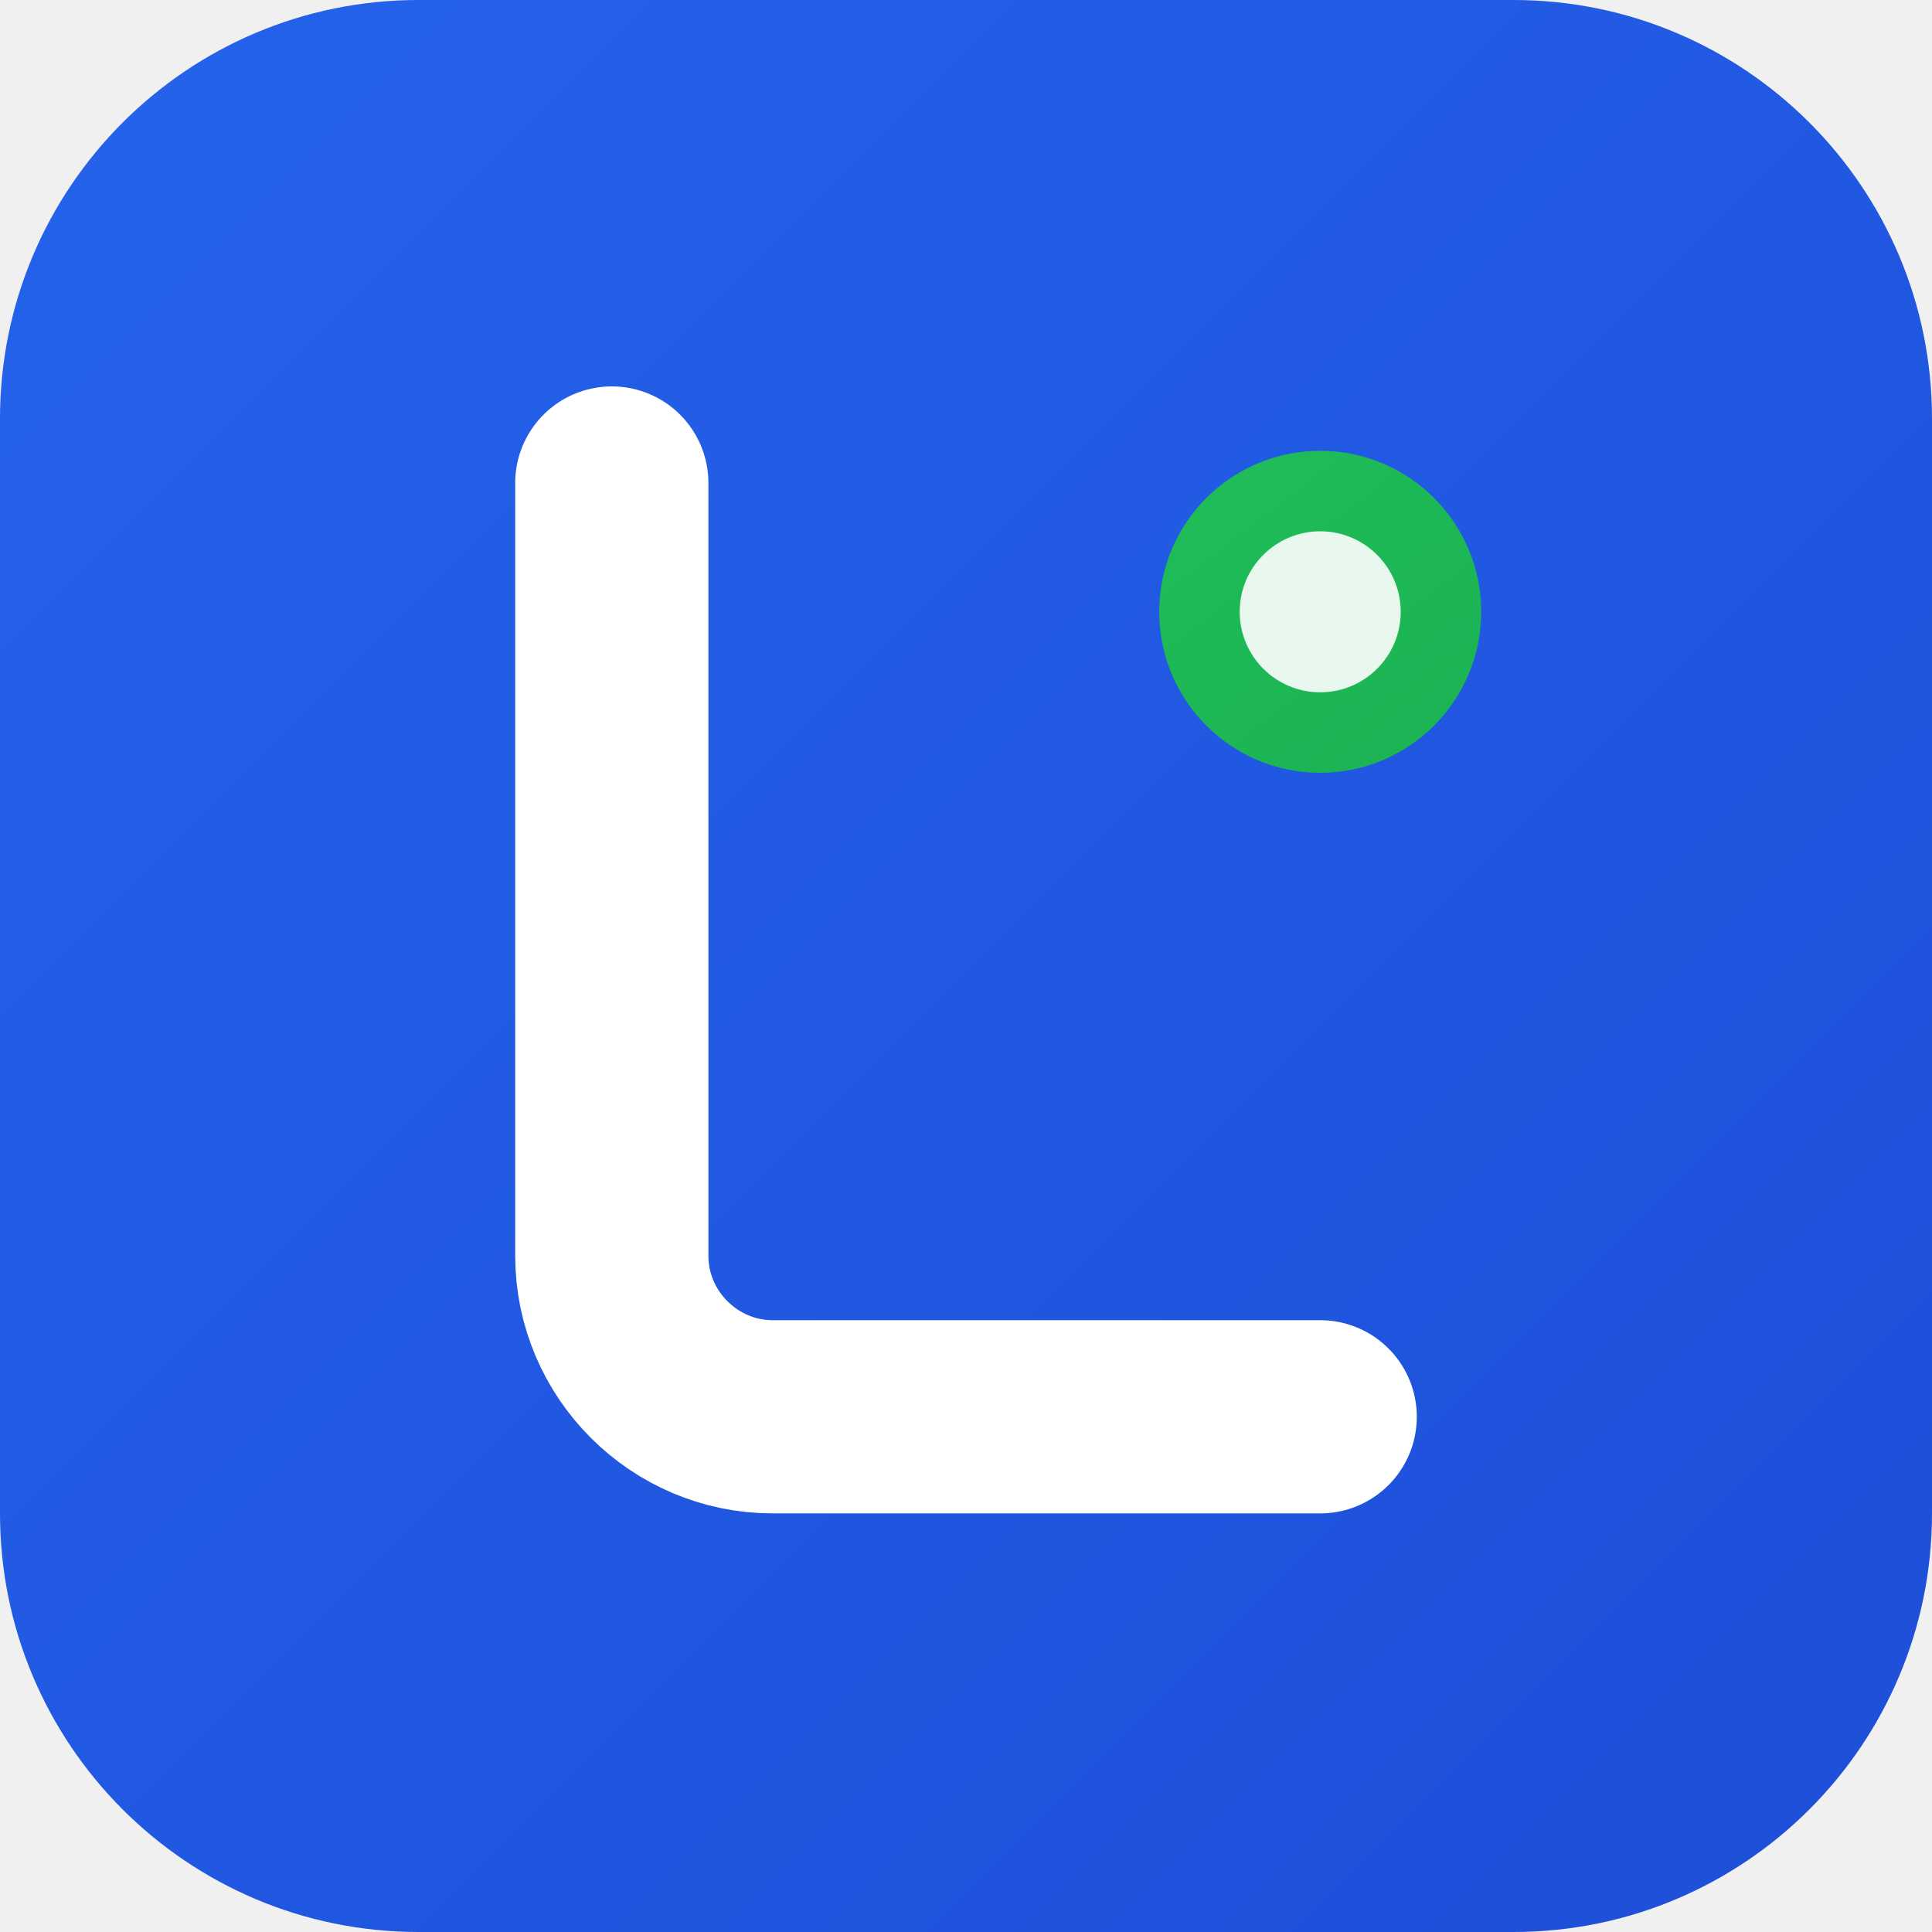
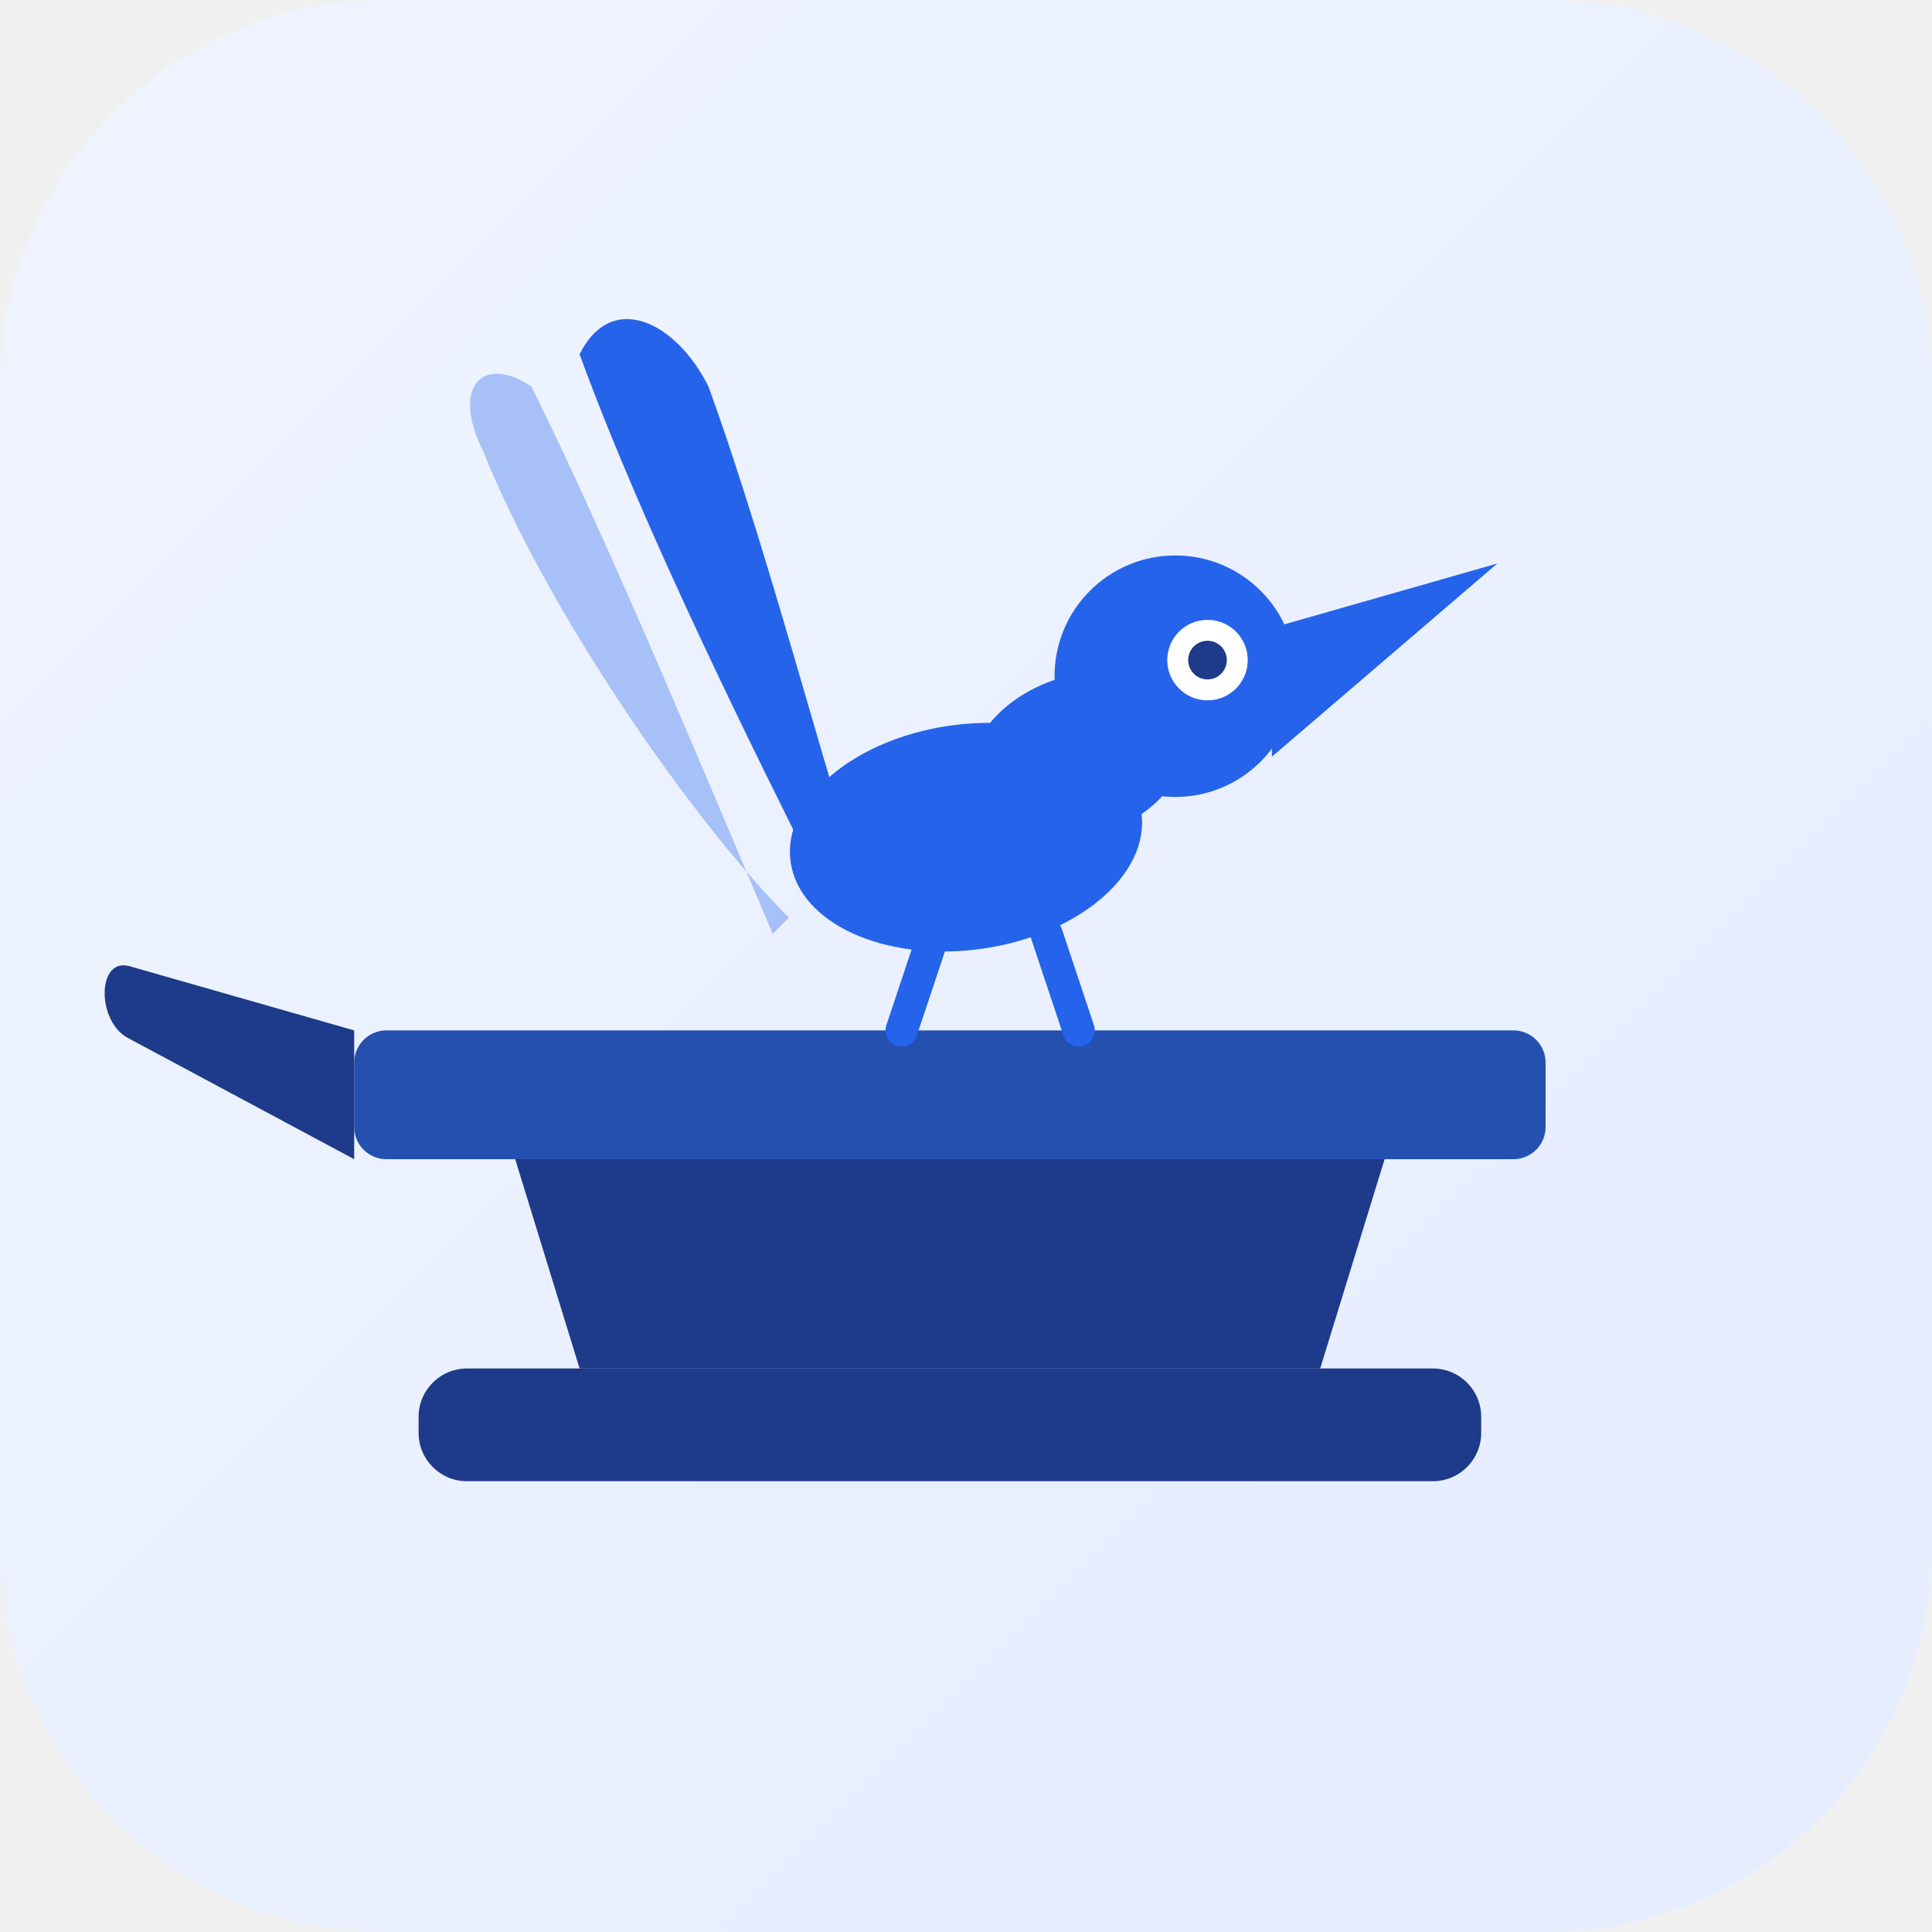
<svg xmlns="http://www.w3.org/2000/svg" width="120" height="120" viewBox="0 0 120 120" fill="none">
  <defs>
-     <linearGradient id="logo-bg" x1="0" y1="0" x2="120" y2="120" gradientUnits="userSpaceOnUse">
-       <stop offset="0%" stop-color="#2563EB" />
-       <stop offset="100%" stop-color="#1D4ED8" />
-     </linearGradient>
-     <linearGradient id="logo-accent" x1="40" y1="30" x2="90" y2="95" gradientUnits="userSpaceOnUse">
-       <stop offset="0%" stop-color="#22C55E" />
-       <stop offset="100%" stop-color="#16A34A" />
+     <linearGradient id="logobg" x1="0" y1="0" x2="120" y2="120" gradientUnits="userSpaceOnUse">
+       <stop offset="0%" stop-color="#F0F4FF" />
+       <stop offset="100%" stop-color="#E4ECFF" />
    </linearGradient>
  </defs>
-   <rect width="120" height="120" rx="26" fill="url(#logo-bg)" />
-   <path d="M38 30 L38 78 C38 83.5 42.5 88 48 88 L82 88" stroke="white" stroke-width="12" stroke-linecap="round" stroke-linejoin="round" fill="none" />
-   <circle cx="82" cy="38" r="10" fill="url(#logo-accent)" />
-   <circle cx="82" cy="38" r="5" fill="white" opacity="0.9" />
+   <rect width="120" height="120" rx="24" fill="url(#logobg)" />
+   <g fill="#1E3A8A">
+     <rect x="22" y="64" width="74" height="8" rx="2" fill="#2451B0" />
+     <path d="M 22 64 L 8 60 C 6 59.5 6 63.5 8 64.5 L 22 72 Z" />
+     <path d="M 32 72 L 86 72 L 82 85 L 36 85 Z" />
+     <rect x="26" y="85" width="66" height="7" rx="3" />
+   </g>
+   <g fill="#2563EB">
+     <ellipse cx="60" cy="52" rx="11" ry="7" transform="rotate(-8 60 52)" />
+     <circle cx="73" cy="42" r="7.5" />
+     <ellipse cx="67" cy="47" rx="7" ry="5" transform="rotate(-20 67 47)" />
+     <path d="M 79 39 L 93 35 L 79 47 Z" />
+     <path d="M 51 55 C 47 47 40 33 36 22 C 38 18 42 20 44 24 C 48 35 52 51 54 56 Z" />
+     <path d="M 49 57 C 43 51 34 38 30 28 C 28 24 30 22 33 24 C 38 34 45 51 48 58 Z" opacity="0.35" />
+     <line x1="58" y1="58" x2="56" y2="64" stroke="#2563EB" stroke-width="2" stroke-linecap="round" />
+     <line x1="65" y1="58" x2="67" y2="64" stroke="#2563EB" stroke-width="2" stroke-linecap="round" />
+   </g>
+   <circle cx="75" cy="41" r="2.5" fill="white" />
+   <circle cx="75" cy="41" r="1.2" fill="#1E3A8A" />
</svg>
